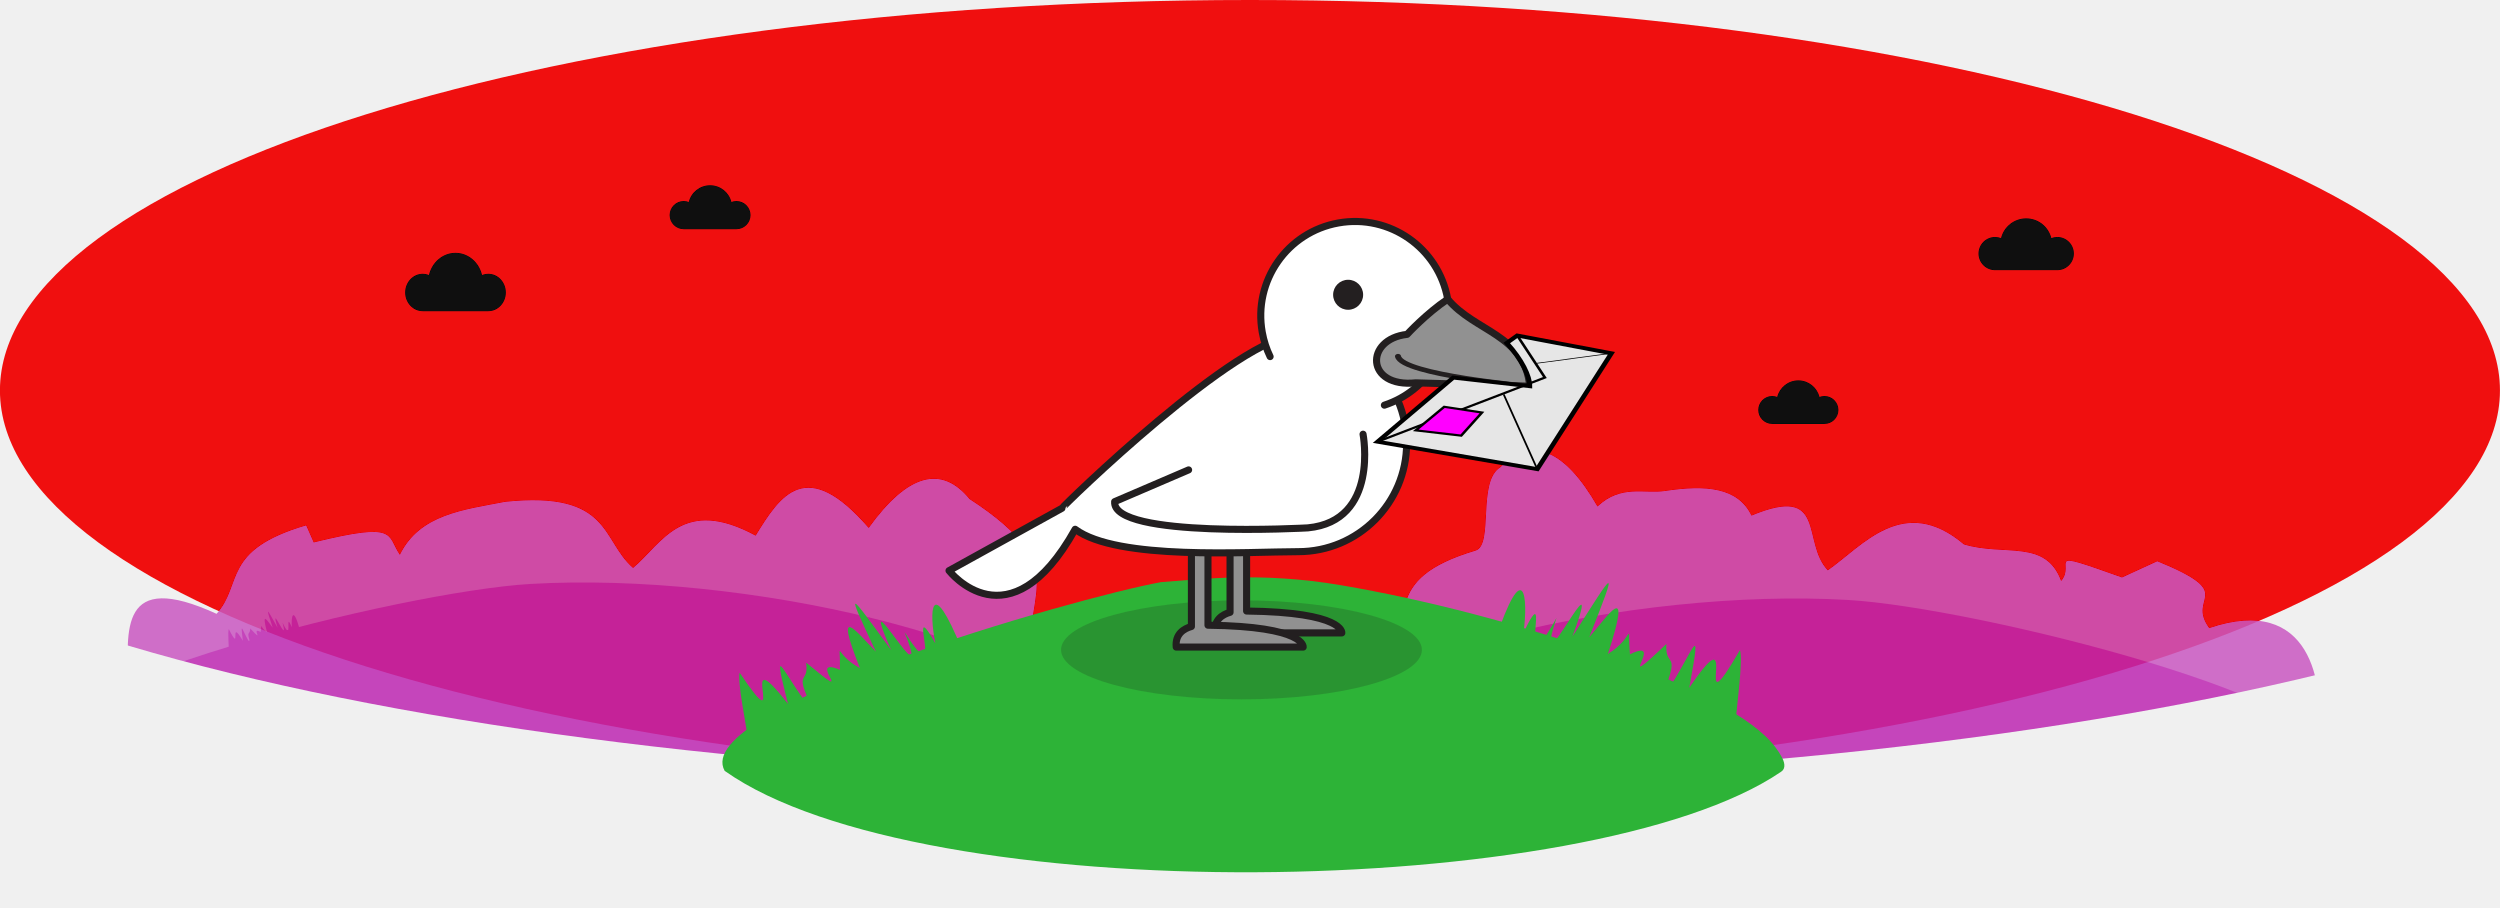
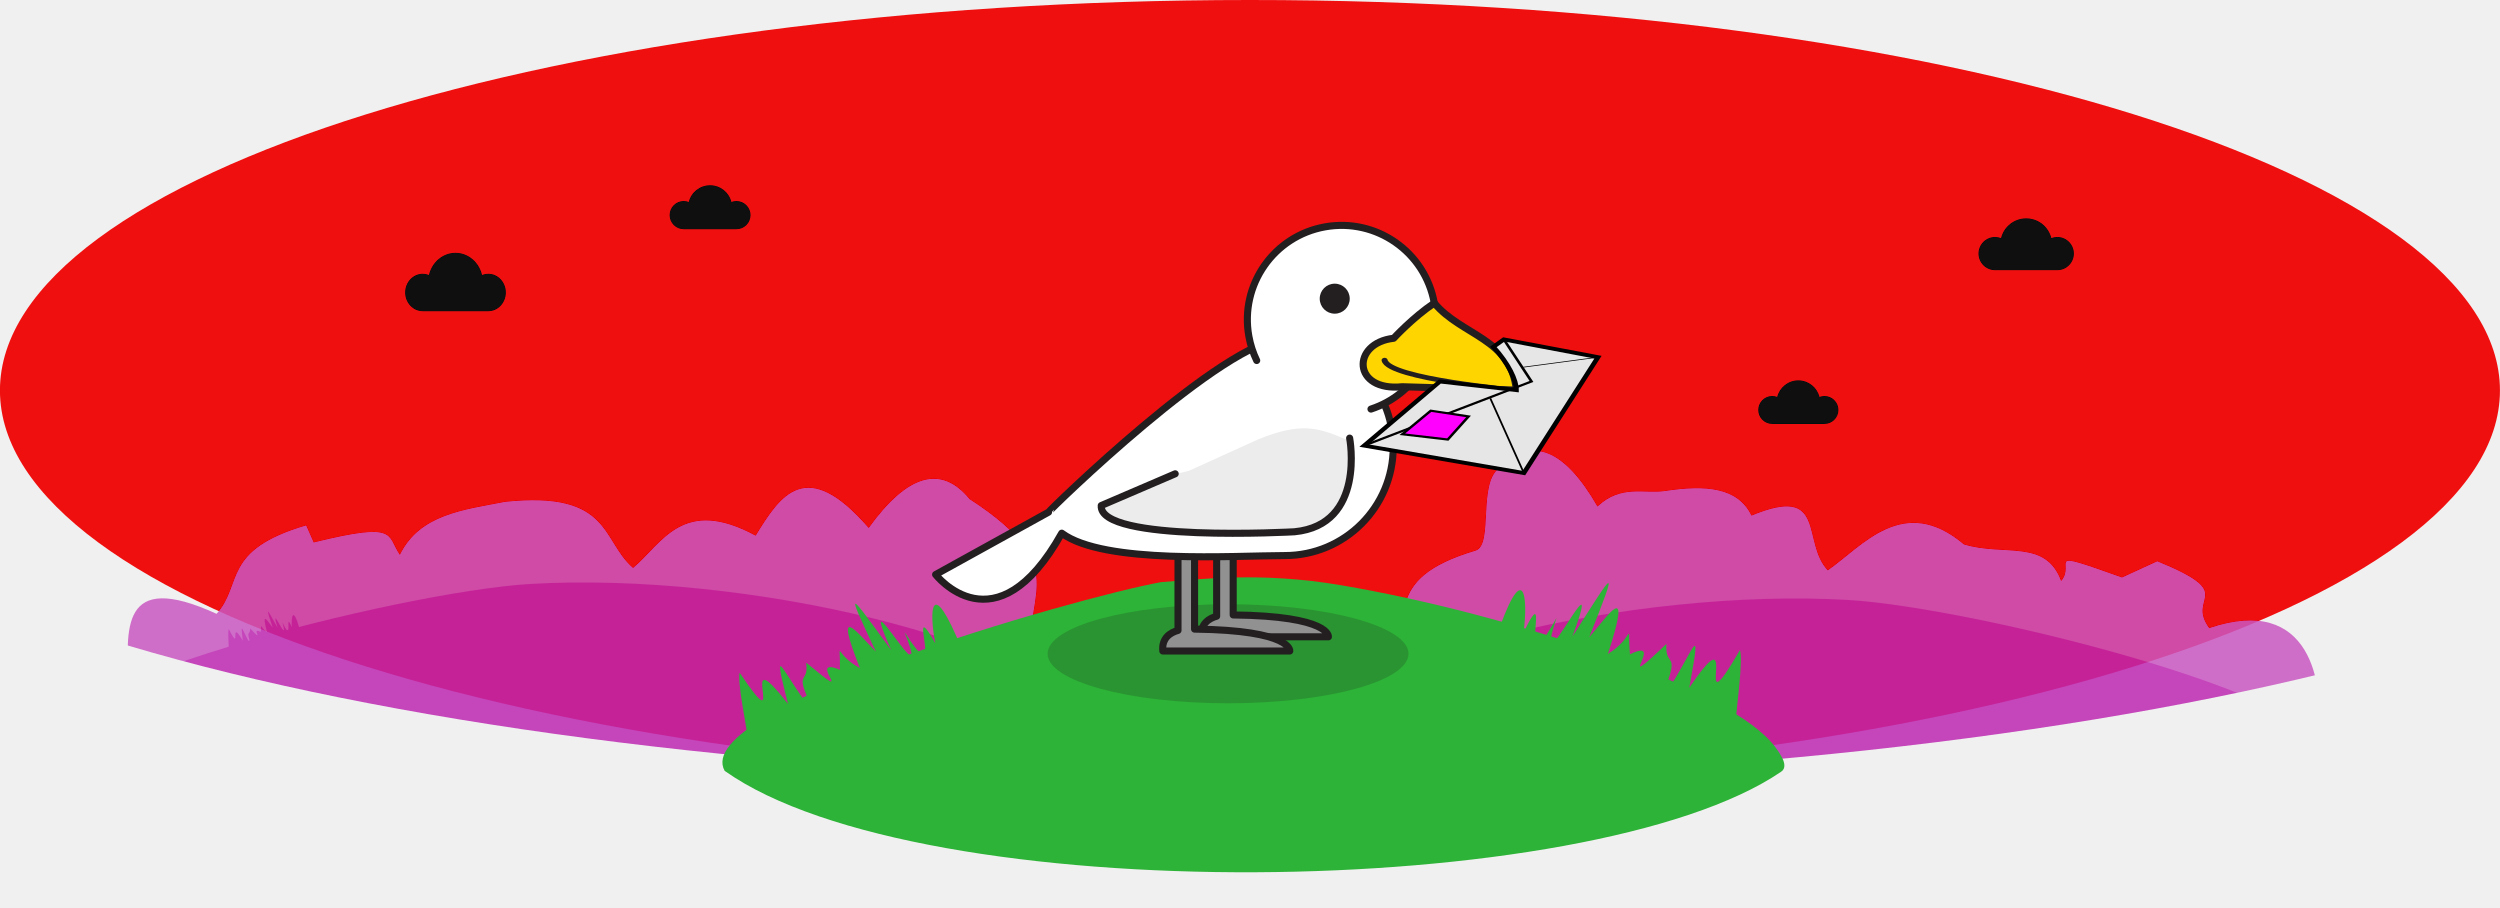
<svg xmlns="http://www.w3.org/2000/svg" width="180.33mm" height="65.437mm" version="1.1" viewBox="0 0 180.33 65.437" id="svg131">
  <defs id="defs8">
    <linearGradient id="linearGradient50606" x1="421.46" x2="458.99" y1="81.216" y2="80.958" gradientTransform="matrix(.36219 -.0075634 .0085593 .45242 -122.38 55.957)" gradientUnits="userSpaceOnUse">
      <stop stop-color="#d1a448" offset="0" id="stop1" />
      <stop stop-color="#9b7527" stop-opacity=".992" offset="1" id="stop2" />
    </linearGradient>
    <linearGradient id="linearGradient33560" x1="439.64" x2="412.56" y1="53.484" y2="53.871" gradientTransform="matrix(.36219 -.0075634 .0085593 .45242 -123.44 56.069)" gradientUnits="userSpaceOnUse">
      <stop stop-color="#96312a" offset="0" id="stop3" />
      <stop stop-color="#65211c" stop-opacity=".996" offset="1" id="stop4" />
    </linearGradient>
    <linearGradient id="linearGradient33562" x1="419.65" x2="452.28" y1="64.964" y2="65.351" gradientTransform="matrix(.36219 -.0071478 .0085593 .42756 -122.85 57.356)" gradientUnits="userSpaceOnUse">
      <stop stop-color="#c33f37" offset="0" id="stop5" />
      <stop stop-color="#b33a33" stop-opacity=".98" offset="1" id="stop6" />
    </linearGradient>
    <linearGradient id="linearGradient15121" x1="367.11" x2="367.22" y1="87.487" y2="90.811" gradientUnits="userSpaceOnUse">
      <stop stop-color="#916f6f" offset="0" id="stop7" />
      <stop stop-color="#685050" stop-opacity=".992" offset="1" id="stop8" />
    </linearGradient>
    <clipPath id="clipPath14">
      <ellipse transform="matrix(.9996 .028384 -.013912 .9999 0 0)" cx="106.13" cy="91.443" rx="117.86" ry="38.66" fill="#0ff" stroke-width=".322" id="ellipse8" />
    </clipPath>
  </defs>
  <g transform="translate(-13.279 -42.159)" style="mix-blend-mode:difference" id="g19">
    <ellipse cx="103.44" cy="70.321" rx="90.165" ry="28.162" fill="#0ff" stroke-width=".24" id="ellipse9" style="fill:#00ffff;fill-opacity:1" />
    <g transform="matrix(.92895 -.020679 .012925 .72824 6.7956 3.7091)" clip-path="url(#clipPath14)" fill="#32c63d" opacity=".861" id="g14">
      <path d="m80.205 119.5c0.783-2.441 0.814-1.175 0.656-0.19 0.78-1.756-0.323 1.803 0.762-0.354-0.751 2.427 1.272-2.153 0.332 0.564 1.046-1.826 1.165-2.081 0.377 0.052 0.445-0.571 1.068-1.639 0.396 0.517 0.642-0.431 0.478-0.979 0.494 0.055 0.883-0.466-0.516 1.208 0.834-0.225-0.08 0.76 0.385 0.107-0.258 1.684 0.82-1.218 1.152-2.635 0.71-0.383 1.361-2.249-0.091 1.458 1.195-0.986 0.055 0.325-0.147 1.538-0.222 2.224" fill="#32c63d" stroke-opacity="0" id="path9" />
      <path d="m 15.274,121.06 c -0.055,-5.422 -0.584,-11.475 6.931,-6.832 2.126,-2.885 0.428,-6.27 7.079,-8.564 l 0.561,1.707 c 6.613,-1.872 5.638,-0.581 6.669,1.415 1.596,-3.97 5.014,-4.304 8.244,-5.015 8.277,-0.863 7.39,4.034 9.84,6.833 2.333,-2.424 3.966,-6.993 9.558,-2.928 1.993,-3.972 4.021,-7.799 8.785,-0.517 3.146,-5.34 5.748,-6.053 7.865,-2.639 8.658,7.516 3.331,9.859 4.832,17.228 z" fill="#26972e" stroke-width="0.322" id="path10" />
      <path d="m9.068 127.45c-2.636-6.32 27.569-15.03 37.542-15.489 16.721-0.762 39.3 6.662 44.083 15.534 0.3 0.556 0.169 0.313 0.385 0.783 0.286 0.622 0.38 1.277-0.005 1.581-14.96 12.445-66.933 11.824-82.006-2.41z" fill="#32c63d" id="path11" />
      <path d="m28.658 116.04c-0.509-2.559-0.678-1.312-0.629-0.308-0.581-1.88 0.124 1.843-0.716-0.49 0.48 2.539-1.025-2.363-0.391 0.497-0.838-1.998-0.927-2.273-0.379-0.017-0.379-0.646-0.879-1.817-0.448 0.439-0.589-0.543-0.367-1.056-0.495-0.036-0.824-0.622 0.38 1.29-0.802-0.375-0.004 0.767-0.393 0.035 0.073 1.714-0.679-1.355-0.854-2.819-0.661-0.508-1.103-2.475-0.069 1.46-1.076-1.194-0.09 0.312-0.022 1.549-0.022 2.242" fill="#32c63d" stroke-opacity="0" id="path12" />
      <path d="m 185.13,131.15 c 0.637,-5.357 -0.34,-14.314 -8.278,-11.119 -1.794,-3.252 2.402,-3.222 -3.936,-6.733 l -2.763,1.528 c -6.345,-3.085 -3.494,-1.569 -4.729,0.215 -1.153,-4.227 -4.376,-2.532 -7.497,-3.837 -4.628,-5.196 -7.874,-0.048 -10.6,2.267 -2.049,-2.835 0.123,-8.568 -5.849,-5.585 -1.02,-2.839 -3.526,-3.15 -6.672,-2.63 -1.623,0.268 -3.396,-0.764 -5.267,1.387 -2.54,-5.873 -5.039,-7.063 -7.502,-4.078 -1.804,1.357 -0.593,7.678 -2.022,8.179 -7.512,2.631 -5.001,6.763 -6.527,12.179 z" fill="#26972e" stroke-width="0.322" id="path13" />
      <path d="m185.95 134.06c2.81-6.166-27.129-16.584-37.082-17.608-16.687-1.711-39.454 4.425-44.481 13.02-0.315 0.538-0.177 0.303-0.407 0.761-0.303 0.605-0.415 1.255-0.039 1.581 14.602 13.284 66.552 15.615 82.008 2.247z" fill="#32c63d" id="path14" />
    </g>
    <g transform="matrix(.090962 0 0 .090962 -30.683 344.62)" fill="#fff" id="g18">
      <path d="m870.53-3108c-1.757 5e-4 -3.43 0.366-4.977 0.998-2.315-10.109-10.856-17.617-21.046-17.617-10.193-1e-4 -18.735 7.508-21.047 17.616-1.546-0.633-3.223-0.998-4.978-0.998-7.665 0-13.878 6.633-13.878 14.81 0 8.179 6.213 14.81 13.878 14.809 2.405 1e-4 14.43 1e-4 26.026 1e-4 11.594 1e-4 23.617 1e-4 26.023-1e-4 7.665 1e-4 13.878-6.63 13.878-14.81-7e-5 -8.176-6.214-14.81-13.878-14.81z" stroke-width=".24" id="path15" />
      <path d="m 1930.083,-3011.086 c -1.399,0 -2.731,0.272 -3.962,0.745 -1.843,-7.543 -8.642,-13.146 -16.755,-13.146 -8.115,2e-4 -14.915,5.603 -16.755,13.146 -1.231,-0.472 -2.566,-0.745 -3.963,-0.745 -6.102,-10e-5 -11.049,4.95 -11.049,11.052 -10e-5,6.103 4.946,11.051 11.049,11.051 1.915,2e-4 11.487,0 20.718,10e-5 9.229,-10e-5 18.801,-10e-5 20.716,-10e-5 6.101,0 11.048,-4.947 11.048,-11.051 0,-6.101 -4.947,-11.051 -11.048,-11.052 z" stroke-width="0.185" id="path16" />
      <path d="m2114.7-3137.2c-1.665-6e-4 -3.249 0.324-4.715 0.886-2.192-8.975-10.282-15.642-19.934-15.642-9.655 1e-4 -17.746 6.667-19.936 15.642-1.464-0.562-3.053-0.886-4.715-0.886-7.261 2e-4 -13.146 5.89-13.146 13.15-2e-4 7.262 5.885 13.149 13.146 13.149 2.278 0 13.668-4e-4 24.652 0h24.649c7.26 0 13.146-5.887 13.146-13.149 0-7.26-5.886-13.149-13.145-13.15z" stroke-width=".22" id="path17" />
      <path d="m1067.3-3165.7c-1.412-5e-4 -2.756 0.275-3.999 0.752-1.86-7.614-8.723-13.269-16.91-13.269-8.191 1e-4 -15.054 5.655-16.912 13.269-1.242-0.477-2.59-0.752-4-0.752-6.159 2e-4 -11.152 4.997-11.152 11.155-2e-4 6.161 4.992 11.154 11.152 11.154 1.932 0 11.595-3e-4 20.912 0h20.91c6.158 0 11.151-4.994 11.151-11.154 0-6.158-4.993-11.155-11.151-11.155z" stroke-width=".187" id="path18" />
    </g>
  </g>
  <g transform="translate(-13.279 -42.159)" id="g44">
    <g transform="matrix(.92895 -.020679 .012925 .72824 55.479 5.1355)" fill="#2db337" id="g42">
      <path d="m 9.068,127.45 c -2.636,-6.32 27.402,-16.349 34.13,-17.724 3.212,-0.208 7.777,-0.817 13.939,0.696 13.174,3.233 30.299,11.029 33.557,17.074 0.3,0.556 0.169,0.313 0.385,0.783 0.286,0.622 0.38,1.277 -0.005,1.581 -14.96,12.445 -66.933,11.824 -82.006,-2.41 z" id="path40" />
-       <path style="opacity:0.2;fill:#1a1a1a;fill-opacity:1;stroke-width:0.132" d="m 63.354,117.006 c -0.038,2.705 -6.339,4.725 -14.074,4.506 -7.735,-0.22 -13.975,-2.596 -13.937,-5.301 0.038,-2.705 6.339,-4.725 14.074,-4.505 7.735,0.22 13.975,2.596 13.937,5.301 z" id="path4" />
-       <g transform="matrix(0.1374458,0.00390289,-0.00243943,0.1753272,429.8054,598.2587)" id="g13018">
-         <path style="fill:#919191;stroke:#231f20;stroke-width:4;stroke-linecap:round;stroke-linejoin:round;stroke-miterlimit:10" stroke-miterlimit="10" d="m -2822.141,-2705.662 v -42.16 c 0,-2.578 2.096,-4.675 4.674,-4.675 2.576,0 4.672,2.097 4.672,4.675 v 41.431 c 55.233,0.631 53.779,12.346 53.779,12.346 h -71.706 c -0.715,-7.505 4.48,-10.457 8.581,-11.617 z" id="path13004" />
-         <path style="fill:#919191;stroke:#231f20;stroke-width:4;stroke-linecap:round;stroke-linejoin:round;stroke-miterlimit:10" stroke-miterlimit="10" d="m -2843.961,-2697.655 v -42.16 c 0,-2.579 2.096,-4.674 4.675,-4.674 2.583,0 4.679,2.095 4.679,4.674 v 41.426 c 55.227,0.636 53.772,12.352 53.772,12.352 h -71.705 c -0.718,-7.507 4.482,-10.457 8.579,-11.618 z" id="path13006" />
-         <path style="fill:#ffffff;stroke:#231f20;stroke-width:4;stroke-linecap:round;stroke-linejoin:round;stroke-miterlimit:10" stroke-miterlimit="10" d="m -2917.074,-2764.424 c -0.069,-0.612 99.626,-97.947 133.433,-97.947 33.802,0 61.219,27.413 61.219,61.221 0,33.816 -27.417,61.23 -61.219,61.23 -28.163,0 -102.046,5.157 -125.971,-12.646 -37.363,66.929 -71.234,23.368 -71.234,23.368 z" id="path13008" />
-         <path style="fill:#ffffff;stroke:#231f20;stroke-width:4;stroke-linecap:round;stroke-linejoin:round;stroke-miterlimit:10" stroke-miterlimit="10" d="m -2734.987,-2822.647 c 24.788,-8.118 40.457,-33.453 35.755,-59.871 -5.164,-28.92 -32.781,-48.184 -61.703,-43.031 -28.925,5.157 -48.182,32.775 -43.032,61.701 0.872,4.893 2.388,9.508 4.447,13.771" id="path13010" />
-         <path style="fill:#919191;stroke:#231f20;stroke-width:4;stroke-linecap:round;stroke-linejoin:round;stroke-miterlimit:10" stroke-miterlimit="10" d="m -2717.279,-2835.264 c -28.349,2.932 -28.914,-24.668 -4.88,-27.371 0,0 10.768,-11.717 22.927,-19.883 15.36,18.48 43.516,19.977 46.341,49.161 z" id="path13012" />
-         <path style="fill:#ffffff;stroke:#231f20;stroke-width:4;stroke-linecap:round;stroke-linejoin:round;stroke-miterlimit:10" stroke-miterlimit="10" d="m -2747.035,-2806.25 c 0,0 9.356,48.997 -31.167,52.895 0,0 -110.677,6.229 -109.108,-14.807 l 41.761,-17.929" id="path13014" />
-         <circle style="fill:#231f20" cx="-2755.46" cy="-2884.991" r="8.473" id="circle13016" />
+       <g id="g1" transform="translate(-1.046198,0.356833)">
+         <path style="opacity:0.2;fill:#1a1a1a;fill-opacity:1;stroke-width:0.132" d="m 63.354,117.006 c -0.038,2.705 -6.339,4.725 -14.074,4.506 -7.735,-0.22 -13.975,-2.596 -13.937,-5.301 0.038,-2.705 6.339,-4.725 14.074,-4.505 7.735,0.22 13.975,2.596 13.937,5.301 z" id="path4" />
+         <g transform="matrix(0.1374458,0.00390289,-0.00243943,0.1753272,429.8054,598.2587)" id="g13018">
+           <path style="fill:#919191;stroke:#231f20;stroke-width:4;stroke-linecap:round;stroke-linejoin:round;stroke-miterlimit:10" stroke-miterlimit="10" d="m -2822.141,-2705.662 v -42.16 c 0,-2.578 2.096,-4.675 4.674,-4.675 2.576,0 4.672,2.097 4.672,4.675 v 41.431 c 55.233,0.631 53.779,12.346 53.779,12.346 h -71.706 c -0.715,-7.505 4.48,-10.457 8.581,-11.617 z" id="path13004" />
+           <path style="fill:#919191;stroke:#231f20;stroke-width:4;stroke-linecap:round;stroke-linejoin:round;stroke-miterlimit:10" stroke-miterlimit="10" d="m -2843.961,-2697.655 v -42.16 c 0,-2.579 2.096,-4.674 4.675,-4.674 2.583,0 4.679,2.095 4.679,4.674 v 41.426 c 55.227,0.636 53.772,12.352 53.772,12.352 h -71.705 c -0.718,-7.507 4.482,-10.457 8.579,-11.618 z" id="path13006" />
+           <path style="fill:#ffffff;stroke:#231f20;stroke-width:4;stroke-linecap:round;stroke-linejoin:round;stroke-miterlimit:10" stroke-miterlimit="10" d="m -2917.074,-2764.424 c -0.069,-0.612 99.626,-97.947 133.433,-97.947 33.802,0 61.219,27.413 61.219,61.221 0,33.816 -27.417,61.23 -61.219,61.23 -28.163,0 -102.046,5.157 -125.971,-12.646 -37.363,66.929 -71.234,23.368 -71.234,23.368 z" id="path13008" />
+           <path style="fill:#ffffff;stroke:#231f20;stroke-width:4;stroke-linecap:round;stroke-linejoin:round;stroke-miterlimit:10" stroke-miterlimit="10" d="m -2734.987,-2822.647 c 24.788,-8.118 40.457,-33.453 35.755,-59.871 -5.164,-28.92 -32.781,-48.184 -61.703,-43.031 -28.925,5.157 -48.182,32.775 -43.032,61.701 0.872,4.893 2.388,9.508 4.447,13.771" id="path13010" />
+           <path style="fill:#ffd500;stroke:#231f20;stroke-width:4;stroke-linecap:round;stroke-linejoin:round;stroke-miterlimit:10;fill-opacity:1" stroke-miterlimit="10" d="m -2717.279,-2835.264 c -28.349,2.932 -28.914,-24.668 -4.88,-27.371 0,0 10.768,-11.717 22.927,-19.883 15.36,18.48 43.516,19.977 46.341,49.161 z" id="path13012" />
+           <path style="fill:#ececec;stroke:#231f20;stroke-width:4;stroke-linecap:round;stroke-linejoin:round;stroke-miterlimit:10" stroke-miterlimit="10" d="m -2747.035,-2806.25 c 0,0 9.356,48.997 -31.167,52.895 0,0 -110.677,6.229 -109.108,-14.807 l 41.761,-17.929" id="path13014" />
+           <circle style="fill:#231f20" cx="-2755.46" cy="-2884.991" r="8.473" id="circle13016" />
+           <path style="opacity:1;fill:#ececec;fill-opacity:1;stroke-width:2.071" d="m -2843.736,-2785.094 45.167,-20.505 c 23.554,-9.45 33.277,-6.973 49.405,0.091 l -1.613,16.091 z" id="path1" />
+         </g>
+         <path style="fill:none;stroke:#231f20;stroke-width:0.466;stroke-linecap:round;stroke-linejoin:round;stroke-miterlimit:10" stroke-miterlimit="10" d="m 72.088,91.14 c 0,0 -9.92,-1.398 -10.187,-3.255" id="path14352" />
+         <path style="fill:#e6e6e6;stroke:#000000;stroke-width:0.384;stroke-linecap:butt;stroke-linejoin:miter;stroke-miterlimit:4;stroke-dasharray:none;stroke-opacity:1" d="m 66.164,90.119 -5.966,6.181 12.358,3.068 5.914,-11.308 -7.284,-1.966 -0.821,0.715 c 1.148,1.665 1.745,3.367 1.723,4.332 z" id="path12911" />
+         <path style="fill:none;stroke:#000000;stroke-width:0.216;stroke-linecap:butt;stroke-linejoin:miter;stroke-miterlimit:4;stroke-dasharray:none;stroke-opacity:1" d="m 60.198,96.3 13.076,-5.983 -2.087,-4.223 v 0" id="path13723" />
+         <path style="fill:#ff00ff;stroke:#000000;stroke-width:0.216;stroke-linecap:butt;stroke-linejoin:miter;stroke-miterlimit:4;stroke-dasharray:none;stroke-opacity:1" d="m 65.418,92.992 -2.242,2.268 3.523,0.623 1.644,-2.243 z" id="path13720" />
+         <path style="fill:none;stroke:#000000;stroke-width:0.144;stroke-linecap:butt;stroke-linejoin:miter;stroke-miterlimit:4;stroke-dasharray:none;stroke-opacity:1" d="M 72.556,99.368 70.053,91.89" id="path13725" />
+         <path style="fill:none;stroke:#000000;stroke-width:0.072;stroke-linecap:butt;stroke-linejoin:miter;stroke-miterlimit:4;stroke-dasharray:none;stroke-opacity:1" d="m 72.679,88.884 5.791,-0.823" id="path13727" />
      </g>
-       <path style="fill:none;stroke:#231f20;stroke-width:0.466;stroke-linecap:round;stroke-linejoin:round;stroke-miterlimit:10" stroke-miterlimit="10" d="m 72.088,91.14 c 0,0 -9.92,-1.398 -10.187,-3.255" id="path14352" />
-       <path style="fill:#e6e6e6;stroke:#000000;stroke-width:0.384;stroke-linecap:butt;stroke-linejoin:miter;stroke-miterlimit:4;stroke-dasharray:none;stroke-opacity:1" d="m 66.164,90.119 -5.966,6.181 12.358,3.068 5.914,-11.308 -7.284,-1.966 -0.821,0.715 c 1.148,1.665 1.745,3.367 1.723,4.332 z" id="path12911" />
-       <path style="fill:none;stroke:#000000;stroke-width:0.216;stroke-linecap:butt;stroke-linejoin:miter;stroke-miterlimit:4;stroke-dasharray:none;stroke-opacity:1" d="m 60.198,96.3 13.076,-5.983 -2.087,-4.223 v 0" id="path13723" />
-       <path style="fill:#ff00ff;stroke:#000000;stroke-width:0.216;stroke-linecap:butt;stroke-linejoin:miter;stroke-miterlimit:4;stroke-dasharray:none;stroke-opacity:1" d="m 65.418,92.992 -2.242,2.268 3.523,0.623 1.644,-2.243 z" id="path13720" />
-       <path style="fill:none;stroke:#000000;stroke-width:0.144;stroke-linecap:butt;stroke-linejoin:miter;stroke-miterlimit:4;stroke-dasharray:none;stroke-opacity:1" d="M 72.556,99.368 70.053,91.89" id="path13725" />
-       <path style="fill:none;stroke:#000000;stroke-width:0.072;stroke-linecap:butt;stroke-linejoin:miter;stroke-miterlimit:4;stroke-dasharray:none;stroke-opacity:1" d="m 72.679,88.884 5.791,-0.823" id="path13727" />
      <path d="m 27.652,115.945 c -2.353,-7.73 -2.504,-3.76 -2.052,-0.654 -2.372,-5.579 0.937,5.687 -2.377,-1.179 2.255,7.683 -3.899,-6.868 -1.067,1.74 -3.206,-5.821 -3.568,-6.634 -1.185,0.131 -1.373,-1.831 -3.281,-5.238 -1.264,1.588 -1.996,-1.407 -1.46,-3.114 -1.551,0.129 -2.752,-1.538 1.568,3.837 -2.61,-0.78 0.218,2.392 -1.214,0.302 0.739,5.307 -2.52,-3.893 -3.504,-8.372 -2.211,-1.262 -4.177,-7.179 0.223,4.584 -3.708,-3.2 -0.186,1.016 0.397,4.841 0.602,7" stroke-opacity="0" id="path41" style="stroke-width:3.139" />
      <path d="m 69.029,116.299 c 2.394,-8.563 2.656,-4.211 2.236,-0.787 2.468,-6.204 -0.89,6.274 2.58,-1.373 -2.288,8.509 4.112,-7.669 1.214,1.874 3.378,-6.497 3.755,-7.401 1.303,0.104 1.462,-2.055 3.474,-5.859 1.426,1.701 2.156,-1.611 1.526,-3.466 1.706,0.09 2.983,-1.78 -1.628,4.264 2.845,-0.943 -0.181,2.632 1.339,0.291 -0.683,5.85 2.671,-4.357 3.642,-9.307 2.396,-1.459 4.41,-8.019 -0.134,5.04 3.992,-3.636 0.229,1.109 -0.318,5.327 -0.491,7.703" stroke-opacity="0" id="path42" style="stroke-width:3.447" />
    </g>
  </g>
</svg>
